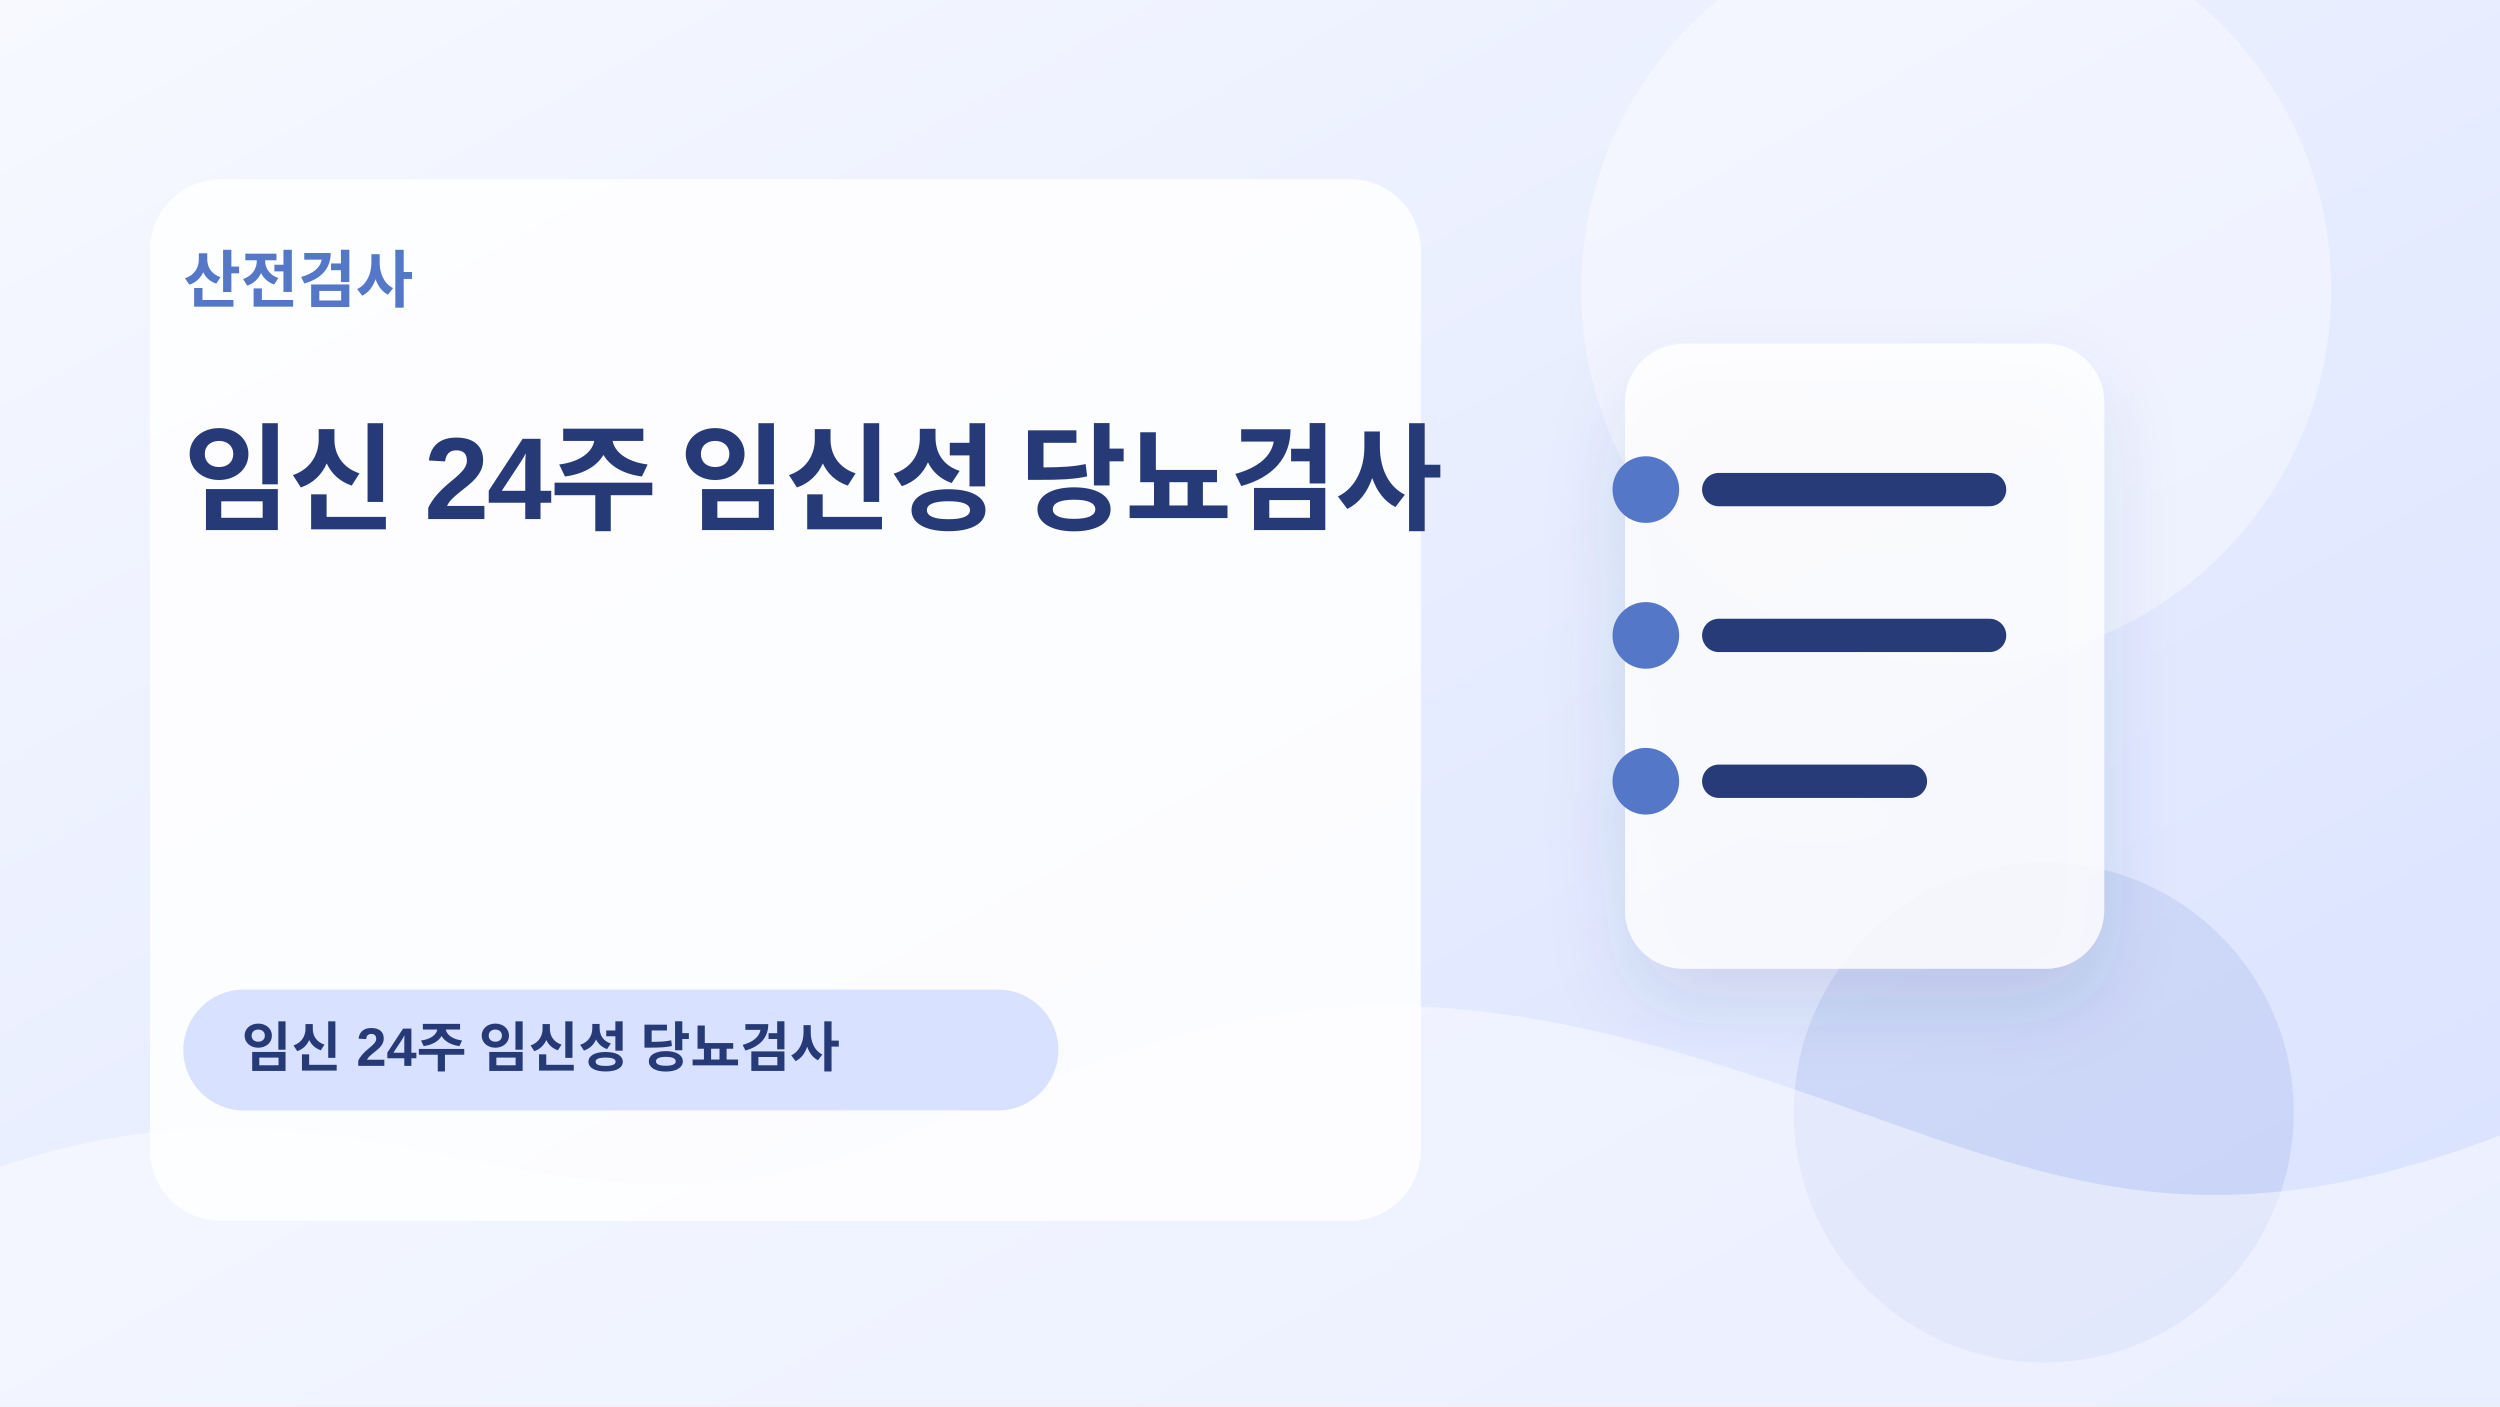
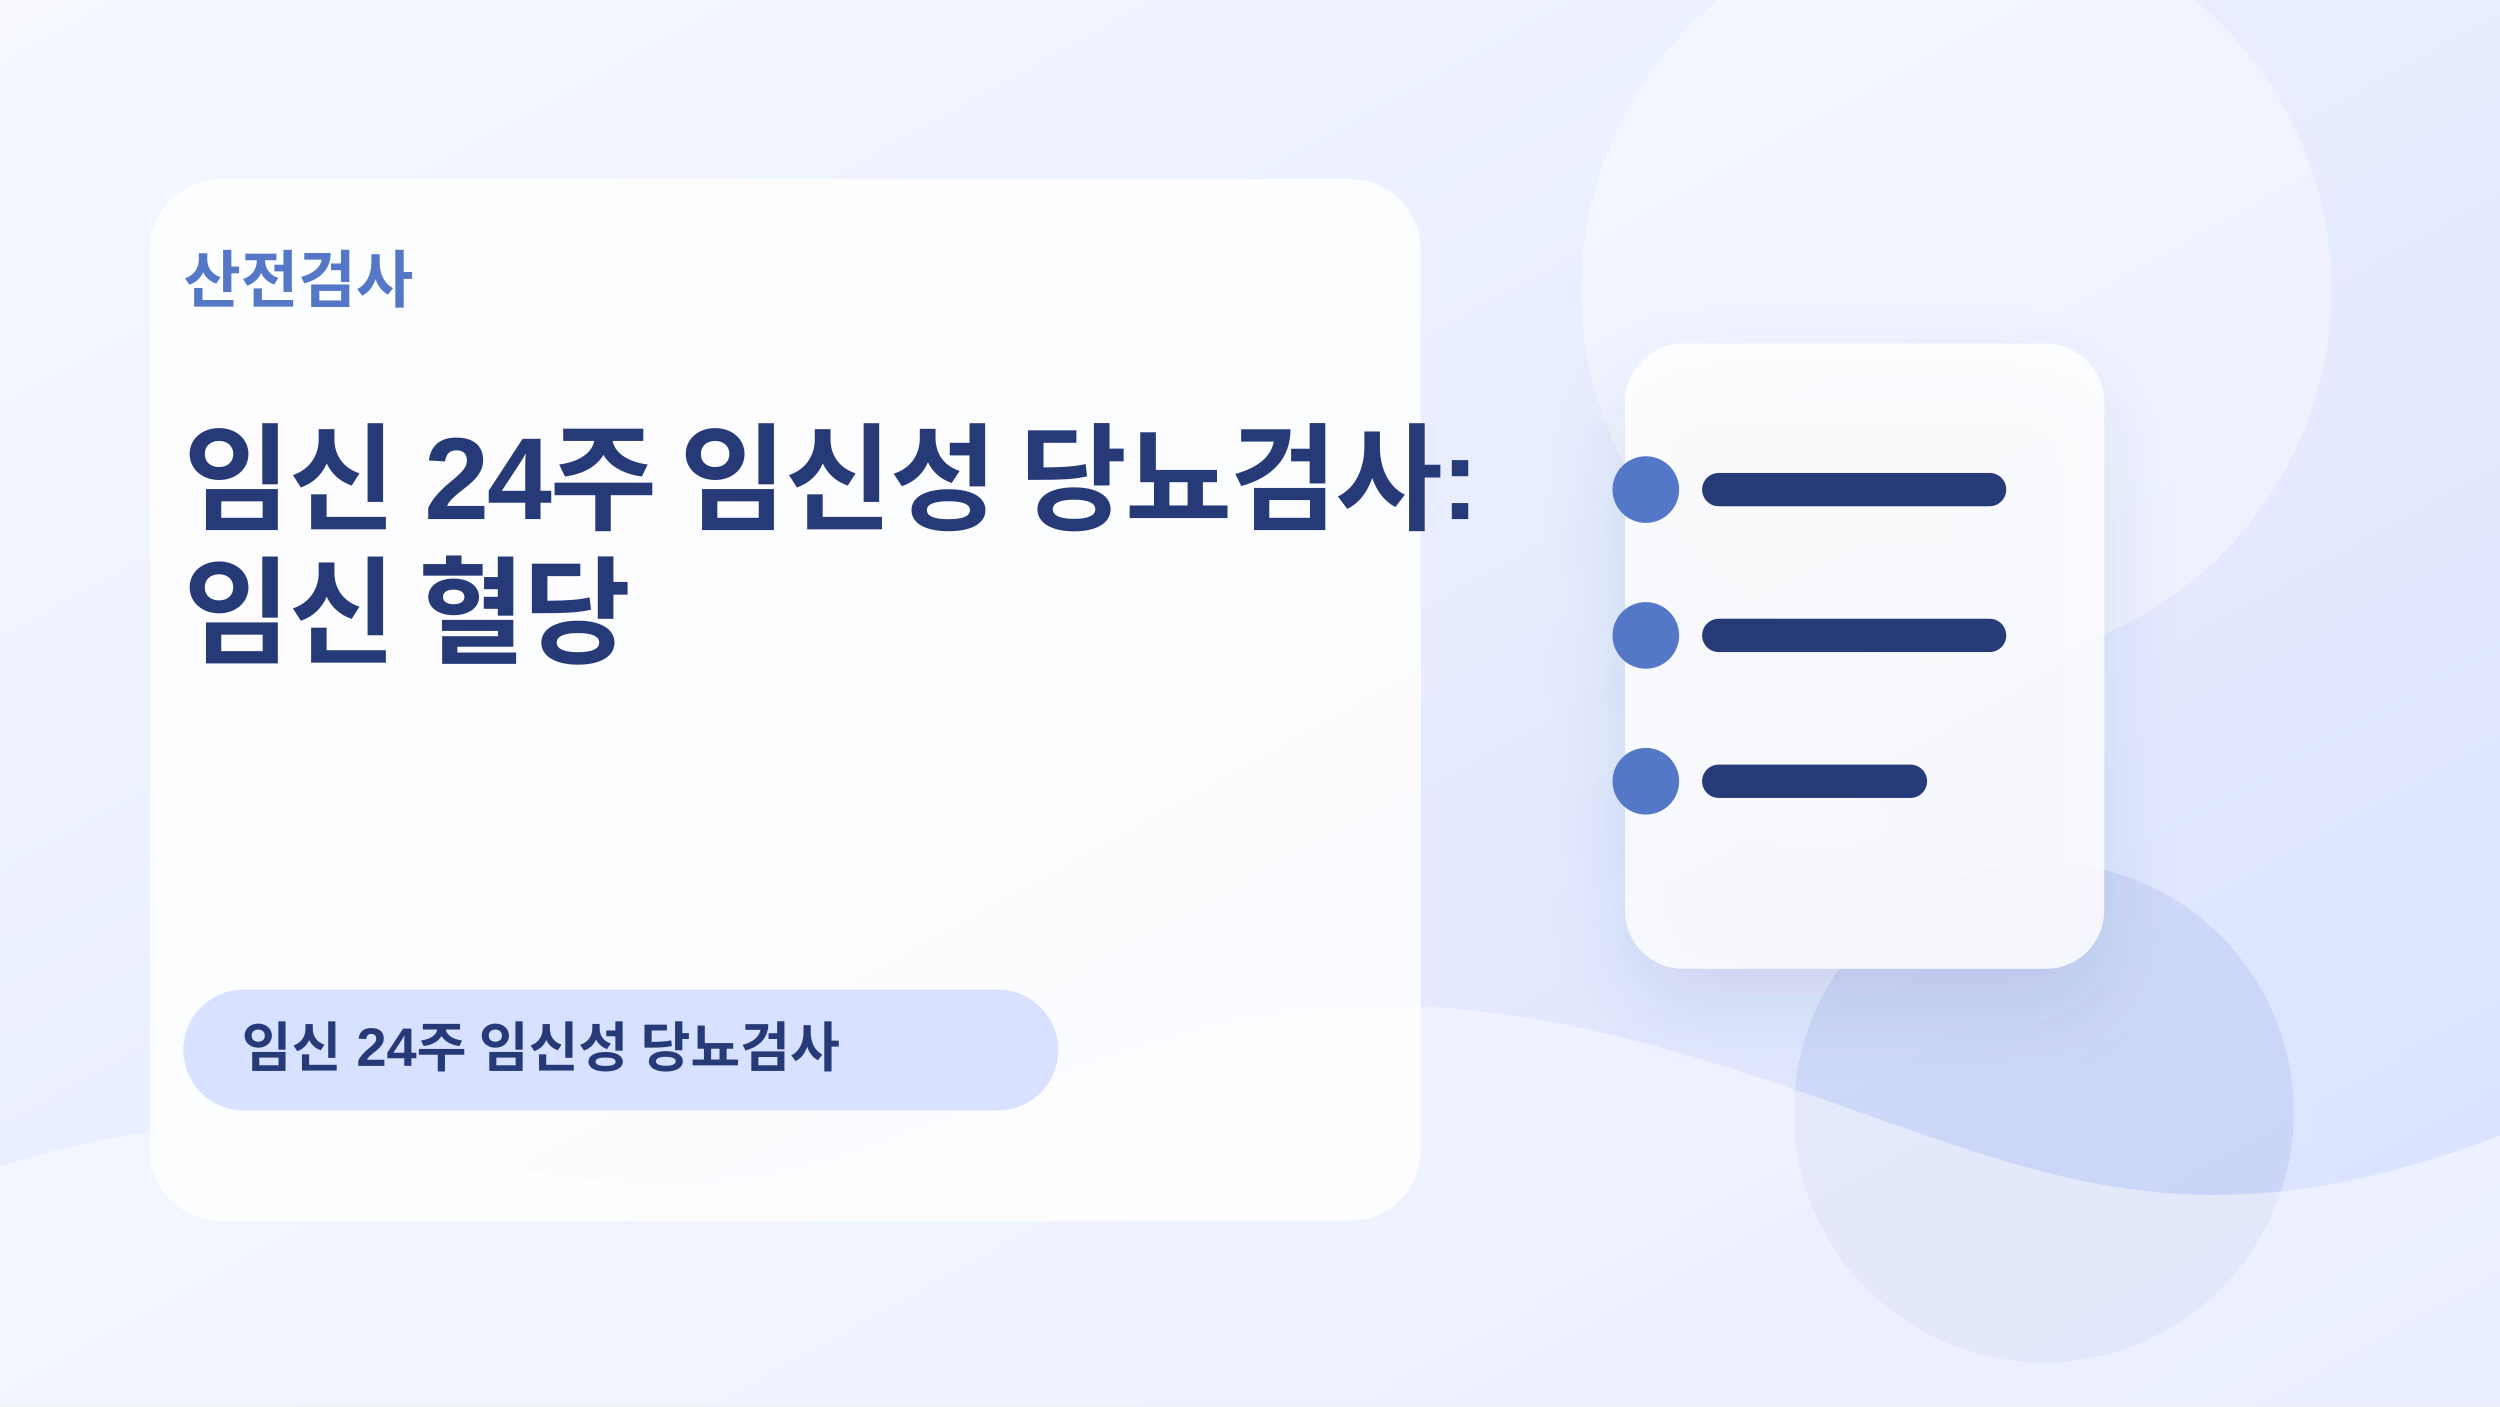
- <svg xmlns="http://www.w3.org/2000/svg" width="1200" height="675" viewBox="0 0 1200 675" role="img" aria-label="임신 24주 임신성 당뇨검사 대표 이미지">
+ <svg xmlns="http://www.w3.org/2000/svg" width="1200" height="675" viewBox="0 0 1200 675" role="img" aria-label="임신 24주 임신성 당뇨검사: 임신 혈당 대표 이미지">
  <defs>
    <linearGradient id="bg" x1="0" y1="0" x2="1" y2="1">
      <stop offset="0" stop-color="#f7f9ff" />
      <stop offset="1" stop-color="#d8e1ff" />
    </linearGradient>
    <filter id="shadow" x="-20%" y="-20%" width="140%" height="140%">
      <feDropShadow dx="0" dy="18" stdDeviation="18" flood-color="#273a78" flood-opacity="0.14" />
    </filter>
  </defs>
  <rect width="1200" height="675" fill="url(#bg)" />
  <circle cx="939" cy="139" r="180" fill="#ffffff" opacity="0.38" />
  <circle cx="981" cy="534" r="120" fill="#5577c8" opacity="0.13" />
  <path d="M0 560C180 500 260 610 420 550C560 498 630 455 805 505C960 550 1030 610 1200 545V675H0Z" fill="#ffffff" opacity="0.46" />
  <g filter="url(#shadow)">
    <rect x="780" y="165" width="230" height="300" rx="28" fill="#ffffff" opacity="0.82" />
    <path d="M825 235h130M825 305h130M825 375h92" stroke="#273a78" stroke-width="16" stroke-linecap="round" />
    <circle cx="790" cy="235" r="16" fill="#5577c8" />
    <circle cx="790" cy="305" r="16" fill="#5577c8" />
    <circle cx="790" cy="375" r="16" fill="#5577c8" />
  </g>
  <rect x="72" y="86" width="610" height="500" rx="34" fill="#ffffff" opacity="0.86" />
  <text x="88" y="145" font-family="Pretendard, Arial, sans-serif" font-size="30" font-weight="700" fill="#5577c8">산전검사</text>
  <text x="88" y="250" font-family="Pretendard, Arial, sans-serif" font-size="56" font-weight="800" fill="#273a78" letter-spacing="-1">
-     <tspan x="88" dy="0">임신 24주 임신성 당뇨검사</tspan>
+     <tspan x="88" dy="0">임신 24주 임신성 당뇨검사:</tspan>
+     <tspan x="88" dy="64">임신 혈당</tspan>
  </text>
  <rect x="88" y="475" width="420" height="58" rx="29" fill="#d8e1ff" />
  <text x="116" y="512" font-family="Pretendard, Arial, sans-serif" font-size="26" font-weight="700" fill="#273a78">임신 24주 임신성 당뇨검사</text>
</svg>
